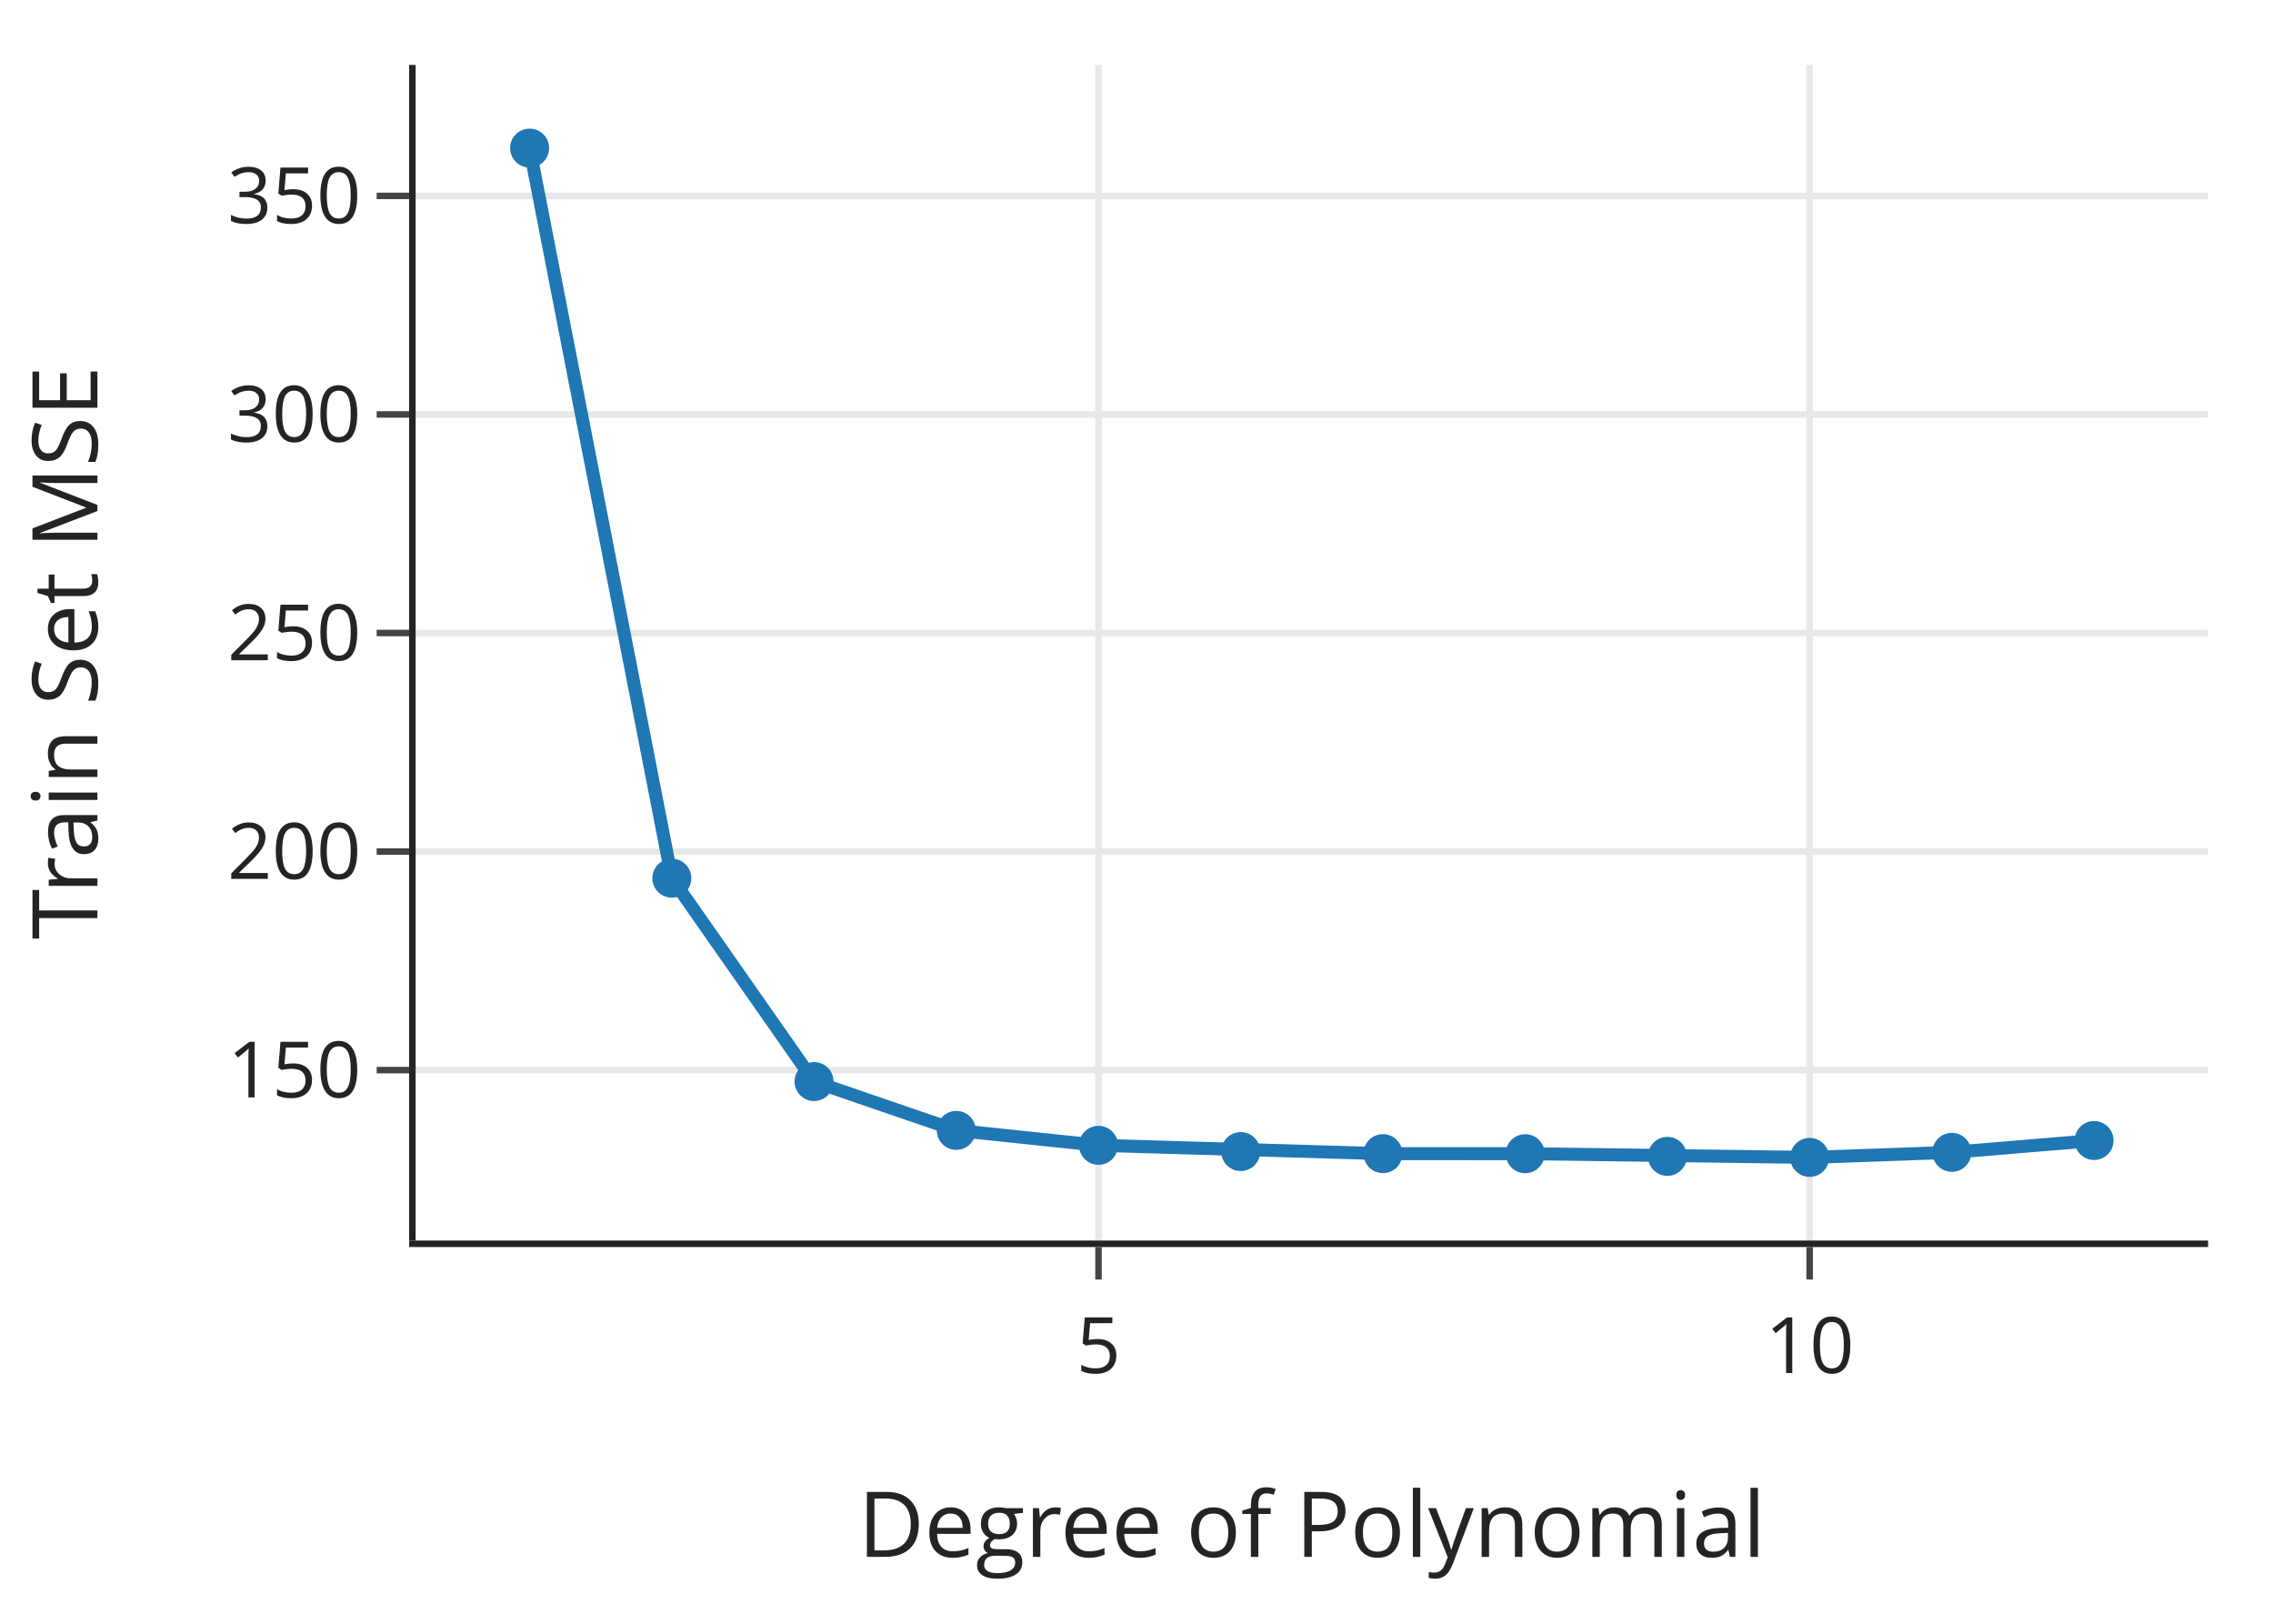
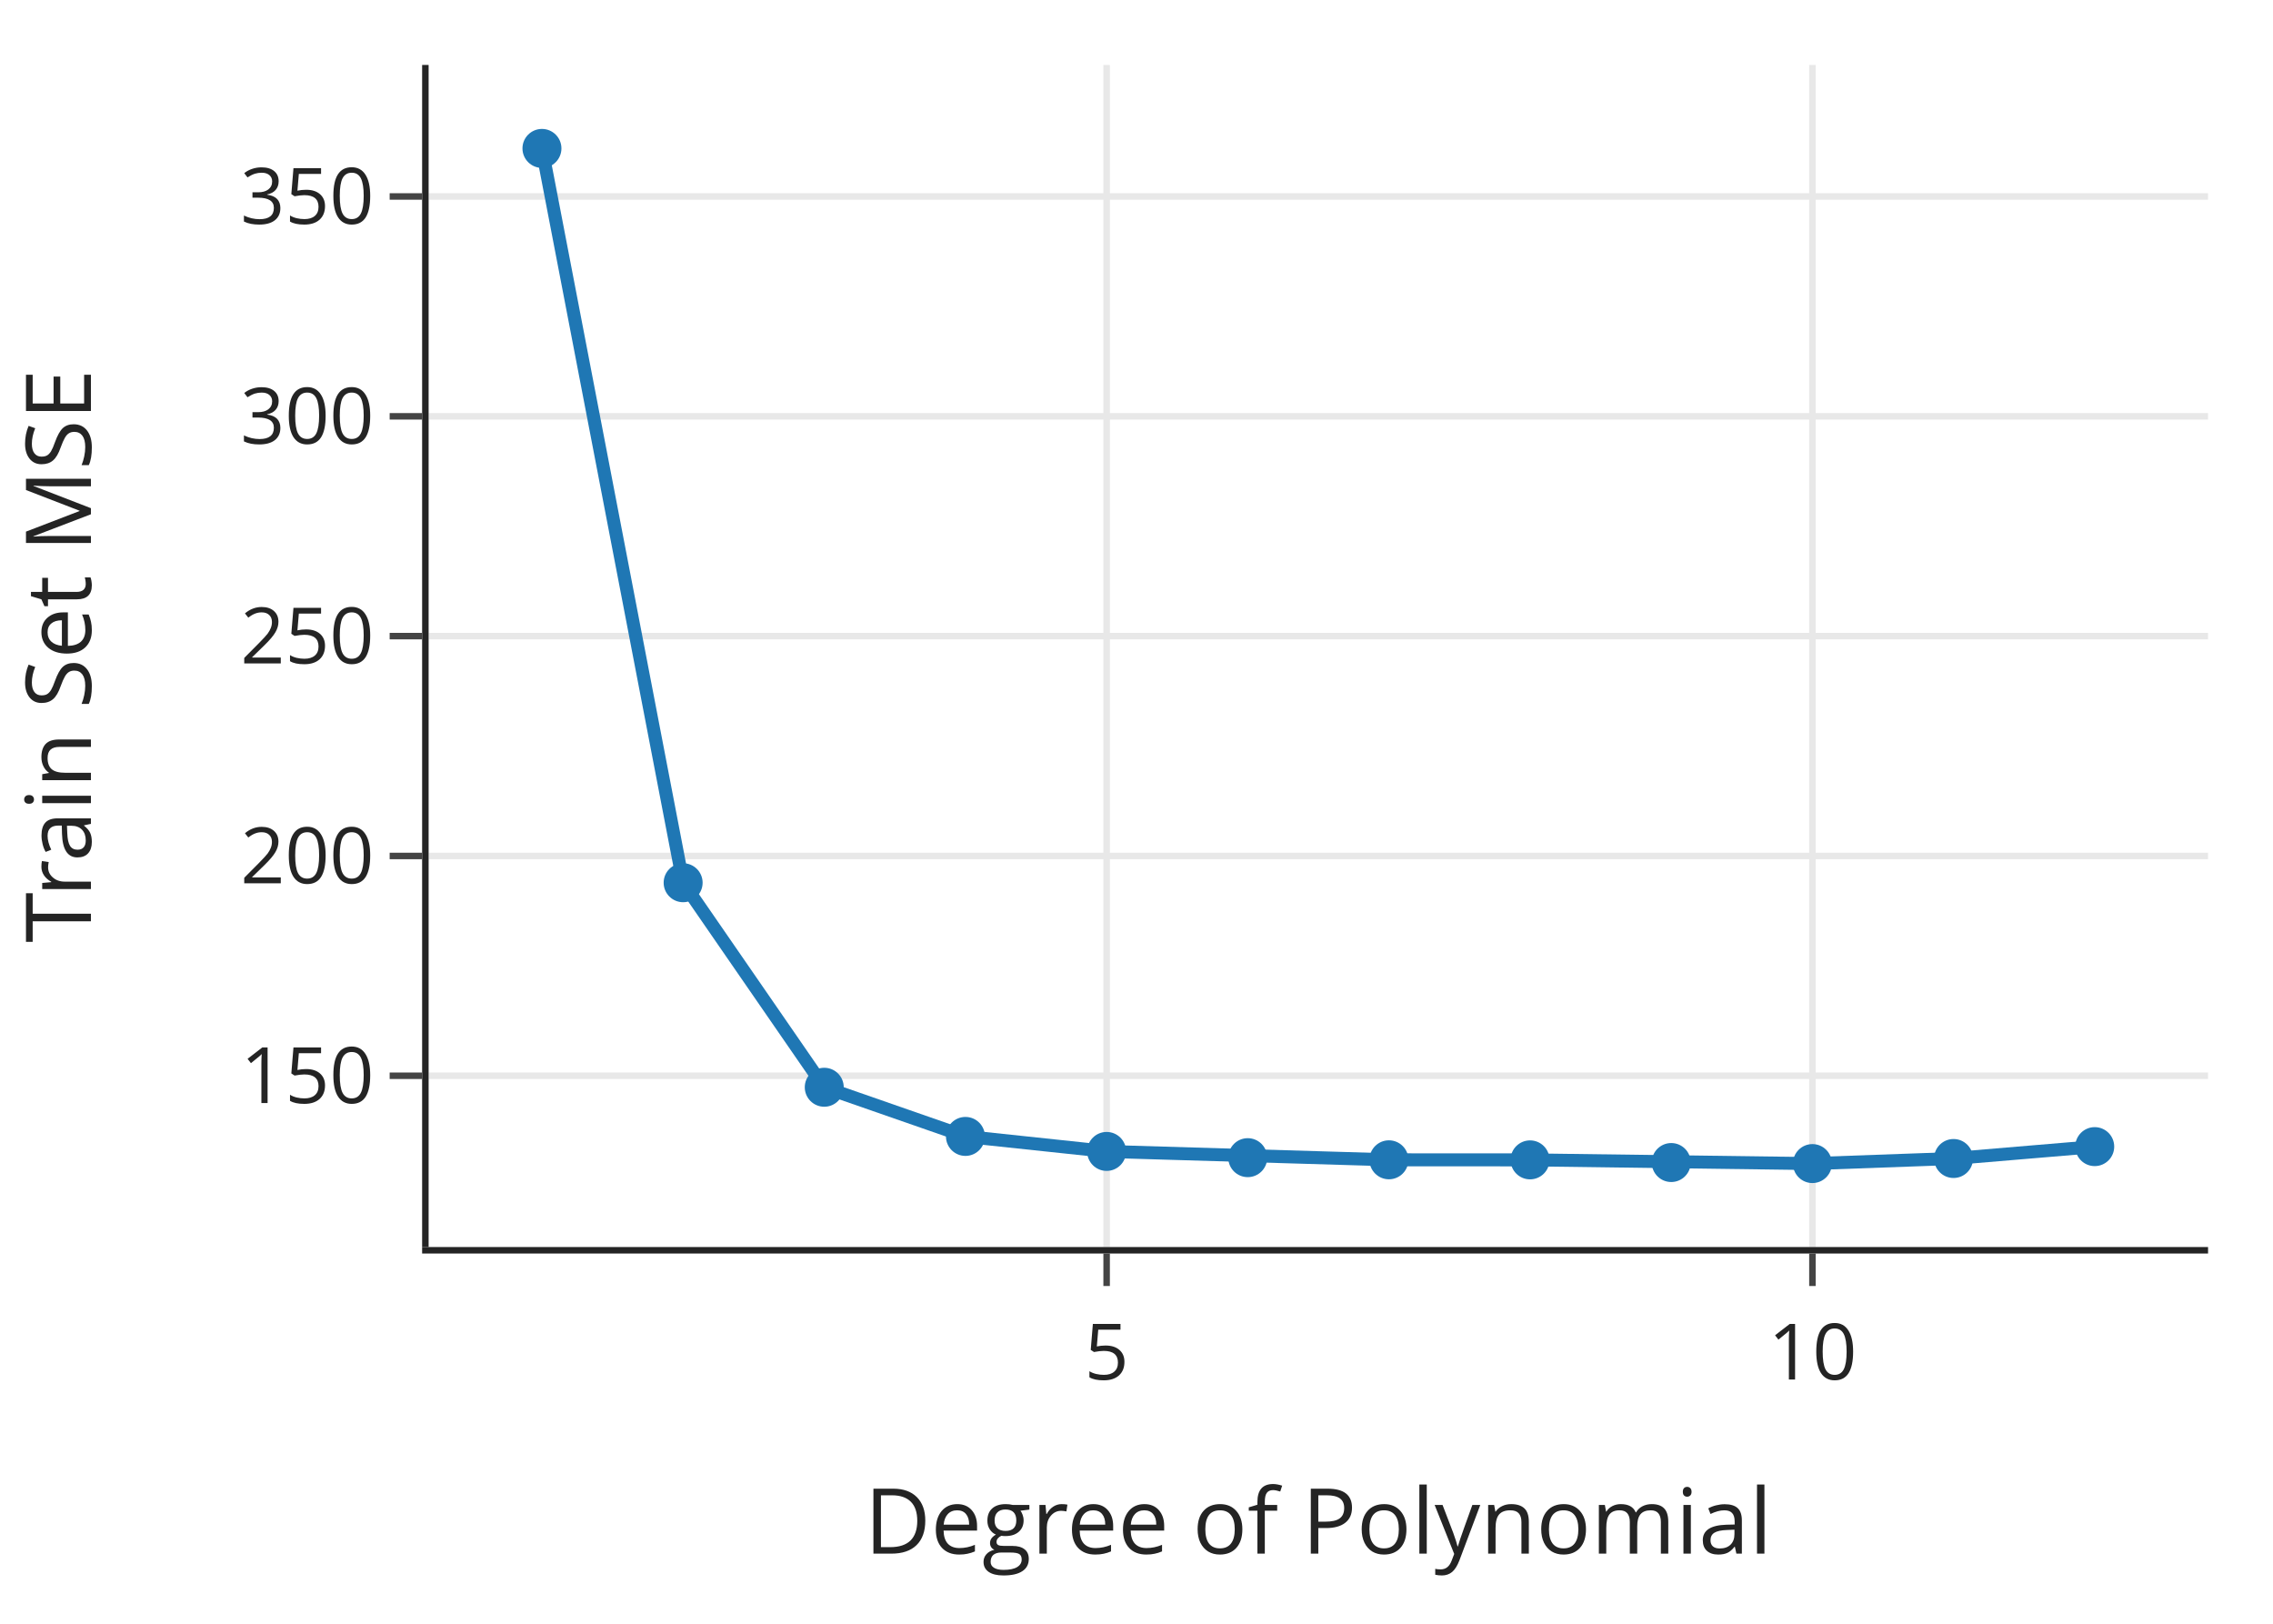
<svg xmlns="http://www.w3.org/2000/svg" class="main-svg" width="350" height="250" style="" viewBox="0 0 350 250">
  <rect x="0" y="0" width="350" height="250" style="fill: rgb(255, 255, 255); fill-opacity: 1;" />
-   <defs id="defs-f1c068">
+   <defs id="defs-51da89">
    <g class="clips">
-       <clipPath id="clipf1c068xyplot" class="plotclip">
-         <rect width="276" height="181" />
+       <clipPath id="clip51da89xyplot" class="plotclip">
+         <rect width="274" height="182" />
      </clipPath>
-       <clipPath class="axesclip" id="clipf1c068x">
-         <rect x="64" y="0" width="276" height="250" />
+       <clipPath class="axesclip" id="clip51da89x">
+         <rect x="66" y="0" width="274" height="250" />
      </clipPath>
-       <clipPath class="axesclip" id="clipf1c068y">
-         <rect x="0" y="10" width="350" height="181" />
+       <clipPath class="axesclip" id="clip51da89y">
+         <rect x="0" y="10" width="350" height="182" />
      </clipPath>
-       <clipPath class="axesclip" id="clipf1c068xy">
-         <rect x="64" y="10" width="276" height="181" />
+       <clipPath class="axesclip" id="clip51da89xy">
+         <rect x="66" y="10" width="274" height="182" />
      </clipPath>
    </g>
    <g class="gradients" />
    <g class="patterns" />
  </defs>
  <g class="bglayer" />
  <g class="layer-below">
    <g class="imagelayer" />
    <g class="shapelayer" />
  </g>
  <g class="cartesianlayer">
    <g class="subplot xy">
      <g class="layer-subplot">
        <g class="shapelayer" />
        <g class="imagelayer" />
      </g>
+       <g class="minor-gridlayer">
+         <g class="x" />
+         <g class="y" />
+       </g>
      <g class="gridlayer">
        <g class="x">
-           <path class="xgrid crisp" transform="translate(169.15,0)" d="M0,10v181" style="stroke: rgb(232, 232, 232); stroke-opacity: 1; stroke-width: 1px;" />
-           <path class="xgrid crisp" transform="translate(278.65,0)" d="M0,10v181" style="stroke: rgb(232, 232, 232); stroke-opacity: 1; stroke-width: 1px;" />
+           <path class="xgrid crisp" transform="translate(170.4,0)" d="M0,10v182" style="stroke: rgb(232, 232, 232); stroke-opacity: 1; stroke-width: 1px;" />
+           <path class="xgrid crisp" transform="translate(279.08,0)" d="M0,10v182" style="stroke: rgb(232, 232, 232); stroke-opacity: 1; stroke-width: 1px;" />
        </g>
        <g class="y">
-           <path class="ygrid crisp" transform="translate(0,164.76)" d="M64,0h276" style="stroke: rgb(232, 232, 232); stroke-opacity: 1; stroke-width: 1px;" />
-           <path class="ygrid crisp" transform="translate(0,131.11)" d="M64,0h276" style="stroke: rgb(232, 232, 232); stroke-opacity: 1; stroke-width: 1px;" />
-           <path class="ygrid crisp" transform="translate(0,97.46)" d="M64,0h276" style="stroke: rgb(232, 232, 232); stroke-opacity: 1; stroke-width: 1px;" />
-           <path class="ygrid crisp" transform="translate(0,63.81)" d="M64,0h276" style="stroke: rgb(232, 232, 232); stroke-opacity: 1; stroke-width: 1px;" />
-           <path class="ygrid crisp" transform="translate(0,30.16)" d="M64,0h276" style="stroke: rgb(232, 232, 232); stroke-opacity: 1; stroke-width: 1px;" />
+           <path class="ygrid crisp" transform="translate(0,165.63)" d="M66,0h274" style="stroke: rgb(232, 232, 232); stroke-opacity: 1; stroke-width: 1px;" />
+           <path class="ygrid crisp" transform="translate(0,131.79)" d="M66,0h274" style="stroke: rgb(232, 232, 232); stroke-opacity: 1; stroke-width: 1px;" />
+           <path class="ygrid crisp" transform="translate(0,97.94)" d="M66,0h274" style="stroke: rgb(232, 232, 232); stroke-opacity: 1; stroke-width: 1px;" />
+           <path class="ygrid crisp" transform="translate(0,64.1)" d="M66,0h274" style="stroke: rgb(232, 232, 232); stroke-opacity: 1; stroke-width: 1px;" />
+           <path class="ygrid crisp" transform="translate(0,30.25)" d="M66,0h274" style="stroke: rgb(232, 232, 232); stroke-opacity: 1; stroke-width: 1px;" />
        </g>
      </g>
      <g class="zerolinelayer" />
      <path class="xlines-below" />
      <path class="ylines-below" />
      <g class="overlines-below" />
      <g class="xaxislayer-below" />
      <g class="yaxislayer-below" />
      <g class="overaxes-below" />
-       <g class="plot" transform="translate(64,10)" clip-path="url(#clipf1c068xyplot)">
+       <g class="plot" transform="translate(66,10)" clip-path="url(#clip51da89xyplot)">
        <g class="scatterlayer mlayer">
-           <g class="trace scatter trace233530" style="stroke-miterlimit: 2; opacity: 1;">
+           <g class="trace scatter trace15375a" style="stroke-miterlimit: 2; opacity: 1;">
            <g class="fills" />
            <g class="errorbars" />
            <g class="lines">
-               <path class="js-line" d="M17.55,12.8L39.45,125.21L61.35,156.52L83.25,164.04L105.15,166.34L148.95,167.62L170.85,167.63L214.65,168.2L236.55,167.42L258.45,165.6" style="vector-effect: non-scaling-stroke; fill: none; stroke: rgb(31, 119, 180); stroke-opacity: 1; stroke-width: 2px; opacity: 1;" />
+               <path class="js-line" d="M17.45,12.85L39.19,125.91L60.92,157.4L82.66,164.97L104.4,167.28L147.87,168.57L169.6,168.58L213.08,169.15L234.81,168.37L256.55,166.54" style="vector-effect: none; fill: none; stroke: rgb(31, 119, 180); stroke-opacity: 1; stroke-width: 2px; opacity: 1;" />
            </g>
            <g class="points">
-               <path class="point" transform="translate(17.55,12.8)" d="M3,0A3,3 0 1,1 0,-3A3,3 0 0,1 3,0Z" style="opacity: 1; stroke-width: 0px; fill: rgb(31, 119, 180); fill-opacity: 1;" />
-               <path class="point" transform="translate(39.45,125.21)" d="M3,0A3,3 0 1,1 0,-3A3,3 0 0,1 3,0Z" style="opacity: 1; stroke-width: 0px; fill: rgb(31, 119, 180); fill-opacity: 1;" />
-               <path class="point" transform="translate(61.35,156.52)" d="M3,0A3,3 0 1,1 0,-3A3,3 0 0,1 3,0Z" style="opacity: 1; stroke-width: 0px; fill: rgb(31, 119, 180); fill-opacity: 1;" />
-               <path class="point" transform="translate(83.25,164.04)" d="M3,0A3,3 0 1,1 0,-3A3,3 0 0,1 3,0Z" style="opacity: 1; stroke-width: 0px; fill: rgb(31, 119, 180); fill-opacity: 1;" />
-               <path class="point" transform="translate(105.15,166.34)" d="M3,0A3,3 0 1,1 0,-3A3,3 0 0,1 3,0Z" style="opacity: 1; stroke-width: 0px; fill: rgb(31, 119, 180); fill-opacity: 1;" />
-               <path class="point" transform="translate(127.05,167.3)" d="M3,0A3,3 0 1,1 0,-3A3,3 0 0,1 3,0Z" style="opacity: 1; stroke-width: 0px; fill: rgb(31, 119, 180); fill-opacity: 1;" />
-               <path class="point" transform="translate(148.95,167.62)" d="M3,0A3,3 0 1,1 0,-3A3,3 0 0,1 3,0Z" style="opacity: 1; stroke-width: 0px; fill: rgb(31, 119, 180); fill-opacity: 1;" />
-               <path class="point" transform="translate(170.85,167.63)" d="M3,0A3,3 0 1,1 0,-3A3,3 0 0,1 3,0Z" style="opacity: 1; stroke-width: 0px; fill: rgb(31, 119, 180); fill-opacity: 1;" />
-               <path class="point" transform="translate(192.75,168.04)" d="M3,0A3,3 0 1,1 0,-3A3,3 0 0,1 3,0Z" style="opacity: 1; stroke-width: 0px; fill: rgb(31, 119, 180); fill-opacity: 1;" />
-               <path class="point" transform="translate(214.65,168.2)" d="M3,0A3,3 0 1,1 0,-3A3,3 0 0,1 3,0Z" style="opacity: 1; stroke-width: 0px; fill: rgb(31, 119, 180); fill-opacity: 1;" />
-               <path class="point" transform="translate(236.55,167.42)" d="M3,0A3,3 0 1,1 0,-3A3,3 0 0,1 3,0Z" style="opacity: 1; stroke-width: 0px; fill: rgb(31, 119, 180); fill-opacity: 1;" />
-               <path class="point" transform="translate(258.45,165.6)" d="M3,0A3,3 0 1,1 0,-3A3,3 0 0,1 3,0Z" style="opacity: 1; stroke-width: 0px; fill: rgb(31, 119, 180); fill-opacity: 1;" />
+               <path class="point" transform="translate(17.45,12.85)" d="M3,0A3,3 0 1,1 0,-3A3,3 0 0,1 3,0Z" style="opacity: 1; stroke-width: 0px; fill: rgb(31, 119, 180); fill-opacity: 1;" />
+               <path class="point" transform="translate(39.19,125.91)" d="M3,0A3,3 0 1,1 0,-3A3,3 0 0,1 3,0Z" style="opacity: 1; stroke-width: 0px; fill: rgb(31, 119, 180); fill-opacity: 1;" />
+               <path class="point" transform="translate(60.92,157.4)" d="M3,0A3,3 0 1,1 0,-3A3,3 0 0,1 3,0Z" style="opacity: 1; stroke-width: 0px; fill: rgb(31, 119, 180); fill-opacity: 1;" />
+               <path class="point" transform="translate(82.66,164.97)" d="M3,0A3,3 0 1,1 0,-3A3,3 0 0,1 3,0Z" style="opacity: 1; stroke-width: 0px; fill: rgb(31, 119, 180); fill-opacity: 1;" />
+               <path class="point" transform="translate(104.4,167.28)" d="M3,0A3,3 0 1,1 0,-3A3,3 0 0,1 3,0Z" style="opacity: 1; stroke-width: 0px; fill: rgb(31, 119, 180); fill-opacity: 1;" />
+               <path class="point" transform="translate(126.13,168.24)" d="M3,0A3,3 0 1,1 0,-3A3,3 0 0,1 3,0Z" style="opacity: 1; stroke-width: 0px; fill: rgb(31, 119, 180); fill-opacity: 1;" />
+               <path class="point" transform="translate(147.87,168.57)" d="M3,0A3,3 0 1,1 0,-3A3,3 0 0,1 3,0Z" style="opacity: 1; stroke-width: 0px; fill: rgb(31, 119, 180); fill-opacity: 1;" />
+               <path class="point" transform="translate(169.6,168.58)" d="M3,0A3,3 0 1,1 0,-3A3,3 0 0,1 3,0Z" style="opacity: 1; stroke-width: 0px; fill: rgb(31, 119, 180); fill-opacity: 1;" />
+               <path class="point" transform="translate(191.34,168.99)" d="M3,0A3,3 0 1,1 0,-3A3,3 0 0,1 3,0Z" style="opacity: 1; stroke-width: 0px; fill: rgb(31, 119, 180); fill-opacity: 1;" />
+               <path class="point" transform="translate(213.08,169.15)" d="M3,0A3,3 0 1,1 0,-3A3,3 0 0,1 3,0Z" style="opacity: 1; stroke-width: 0px; fill: rgb(31, 119, 180); fill-opacity: 1;" />
+               <path class="point" transform="translate(234.81,168.37)" d="M3,0A3,3 0 1,1 0,-3A3,3 0 0,1 3,0Z" style="opacity: 1; stroke-width: 0px; fill: rgb(31, 119, 180); fill-opacity: 1;" />
+               <path class="point" transform="translate(256.55,166.54)" d="M3,0A3,3 0 1,1 0,-3A3,3 0 0,1 3,0Z" style="opacity: 1; stroke-width: 0px; fill: rgb(31, 119, 180); fill-opacity: 1;" />
            </g>
            <g class="text" />
          </g>
        </g>
      </g>
      <g class="overplot" />
-       <path class="xlines-above crisp" d="M63,191.5H340" style="fill: none; stroke-width: 1px; stroke: rgb(36, 36, 36); stroke-opacity: 1;" />
-       <path class="ylines-above crisp" d="M63.5,10V191" style="fill: none; stroke-width: 1px; stroke: rgb(36, 36, 36); stroke-opacity: 1;" />
+       <path class="xlines-above crisp" d="M65,192.5H340" style="fill: none; stroke-width: 1px; stroke: rgb(36, 36, 36); stroke-opacity: 1;" />
+       <path class="ylines-above crisp" d="M65.5,10V192" style="fill: none; stroke-width: 1px; stroke: rgb(36, 36, 36); stroke-opacity: 1;" />
      <g class="overlines-above" />
      <g class="xaxislayer-above">
-         <path class="xtick ticks crisp" d="M0,192v5" transform="translate(169.15,0)" style="stroke: rgb(68, 68, 68); stroke-opacity: 1; stroke-width: 1px;" />
-         <path class="xtick ticks crisp" d="M0,192v5" transform="translate(278.65,0)" style="stroke: rgb(68, 68, 68); stroke-opacity: 1; stroke-width: 1px;" />
+         <path class="xtick ticks crisp" d="M0,193v5" transform="translate(170.4,0)" style="stroke: rgb(68, 68, 68); stroke-opacity: 1; stroke-width: 1px;" />
+         <path class="xtick ticks crisp" d="M0,193v5" transform="translate(279.08,0)" style="stroke: rgb(68, 68, 68); stroke-opacity: 1; stroke-width: 1px;" />
        <g class="xtick">
-           <text text-anchor="middle" x="0" y="211.4" transform="translate(169.15,0)" style="font-family: 'Open Sans', verdana, arial, sans-serif; font-size: 12px; fill: rgb(36, 36, 36); fill-opacity: 1; white-space: pre; opacity: 1;">5</text>
+           <text text-anchor="middle" x="0" y="212.4" transform="translate(170.4,0)" style="font-family: 'Open Sans', verdana, arial, sans-serif; font-size: 12px; fill: rgb(36, 36, 36); fill-opacity: 1; white-space: pre; opacity: 1;">5</text>
        </g>
        <g class="xtick">
-           <text text-anchor="middle" x="0" y="211.4" style="font-family: 'Open Sans', verdana, arial, sans-serif; font-size: 12px; fill: rgb(36, 36, 36); fill-opacity: 1; white-space: pre; opacity: 1;" transform="translate(278.65,0)">10</text>
+           <text text-anchor="middle" x="0" y="212.4" style="font-family: 'Open Sans', verdana, arial, sans-serif; font-size: 12px; fill: rgb(36, 36, 36); fill-opacity: 1; white-space: pre; opacity: 1;" transform="translate(279.08,0)">10</text>
        </g>
      </g>
      <g class="yaxislayer-above">
-         <path class="ytick ticks crisp" d="M63,0h-5" transform="translate(0,164.76)" style="stroke: rgb(68, 68, 68); stroke-opacity: 1; stroke-width: 1px;" />
-         <path class="ytick ticks crisp" d="M63,0h-5" transform="translate(0,131.11)" style="stroke: rgb(68, 68, 68); stroke-opacity: 1; stroke-width: 1px;" />
-         <path class="ytick ticks crisp" d="M63,0h-5" transform="translate(0,97.46)" style="stroke: rgb(68, 68, 68); stroke-opacity: 1; stroke-width: 1px;" />
-         <path class="ytick ticks crisp" d="M63,0h-5" transform="translate(0,63.81)" style="stroke: rgb(68, 68, 68); stroke-opacity: 1; stroke-width: 1px;" />
-         <path class="ytick ticks crisp" d="M63,0h-5" transform="translate(0,30.16)" style="stroke: rgb(68, 68, 68); stroke-opacity: 1; stroke-width: 1px;" />
+         <path class="ytick ticks crisp" d="M65,0h-5" transform="translate(0,165.63)" style="stroke: rgb(68, 68, 68); stroke-opacity: 1; stroke-width: 1px;" />
+         <path class="ytick ticks crisp" d="M65,0h-5" transform="translate(0,131.79)" style="stroke: rgb(68, 68, 68); stroke-opacity: 1; stroke-width: 1px;" />
+         <path class="ytick ticks crisp" d="M65,0h-5" transform="translate(0,97.94)" style="stroke: rgb(68, 68, 68); stroke-opacity: 1; stroke-width: 1px;" />
+         <path class="ytick ticks crisp" d="M65,0h-5" transform="translate(0,64.1)" style="stroke: rgb(68, 68, 68); stroke-opacity: 1; stroke-width: 1px;" />
+         <path class="ytick ticks crisp" d="M65,0h-5" transform="translate(0,30.25)" style="stroke: rgb(68, 68, 68); stroke-opacity: 1; stroke-width: 1px;" />
        <g class="ytick">
-           <text text-anchor="end" x="55.6" y="4.2" transform="translate(0,164.76)" style="font-family: 'Open Sans', verdana, arial, sans-serif; font-size: 12px; fill: rgb(36, 36, 36); fill-opacity: 1; white-space: pre; opacity: 1;">150</text>
+           <text text-anchor="end" x="57.6" y="4.2" transform="translate(0,165.63)" style="font-family: 'Open Sans', verdana, arial, sans-serif; font-size: 12px; fill: rgb(36, 36, 36); fill-opacity: 1; white-space: pre; opacity: 1;">150</text>
        </g>
        <g class="ytick">
-           <text text-anchor="end" x="55.6" y="4.2" style="font-family: 'Open Sans', verdana, arial, sans-serif; font-size: 12px; fill: rgb(36, 36, 36); fill-opacity: 1; white-space: pre; opacity: 1;" transform="translate(0,131.11)">200</text>
+           <text text-anchor="end" x="57.6" y="4.2" style="font-family: 'Open Sans', verdana, arial, sans-serif; font-size: 12px; fill: rgb(36, 36, 36); fill-opacity: 1; white-space: pre; opacity: 1;" transform="translate(0,131.79)">200</text>
        </g>
        <g class="ytick">
-           <text text-anchor="end" x="55.6" y="4.2" style="font-family: 'Open Sans', verdana, arial, sans-serif; font-size: 12px; fill: rgb(36, 36, 36); fill-opacity: 1; white-space: pre; opacity: 1;" transform="translate(0,97.46)">250</text>
+           <text text-anchor="end" x="57.6" y="4.2" style="font-family: 'Open Sans', verdana, arial, sans-serif; font-size: 12px; fill: rgb(36, 36, 36); fill-opacity: 1; white-space: pre; opacity: 1;" transform="translate(0,97.94)">250</text>
        </g>
        <g class="ytick">
-           <text text-anchor="end" x="55.6" y="4.2" style="font-family: 'Open Sans', verdana, arial, sans-serif; font-size: 12px; fill: rgb(36, 36, 36); fill-opacity: 1; white-space: pre; opacity: 1;" transform="translate(0,63.81)">300</text>
+           <text text-anchor="end" x="57.6" y="4.2" style="font-family: 'Open Sans', verdana, arial, sans-serif; font-size: 12px; fill: rgb(36, 36, 36); fill-opacity: 1; white-space: pre; opacity: 1;" transform="translate(0,64.1)">300</text>
        </g>
        <g class="ytick">
-           <text text-anchor="end" x="55.6" y="4.2" style="font-family: 'Open Sans', verdana, arial, sans-serif; font-size: 12px; fill: rgb(36, 36, 36); fill-opacity: 1; white-space: pre; opacity: 1;" transform="translate(0,30.16)">350</text>
+           <text text-anchor="end" x="57.6" y="4.2" style="font-family: 'Open Sans', verdana, arial, sans-serif; font-size: 12px; fill: rgb(36, 36, 36); fill-opacity: 1; white-space: pre; opacity: 1;" transform="translate(0,30.25)">350</text>
        </g>
      </g>
      <g class="overaxes-above" />
    </g>
  </g>
  <g class="polarlayer" />
  <g class="smithlayer" />
  <g class="ternarylayer" />
  <g class="geolayer" />
  <g class="funnelarealayer" />
  <g class="pielayer" />
  <g class="iciclelayer" />
  <g class="treemaplayer" />
  <g class="sunburstlayer" />
  <g class="glimages" />
-   <defs id="topdefs-f1c068">
+   <defs id="topdefs-51da89">
    <g class="clips" />
  </defs>
  <g class="layer-above">
    <g class="imagelayer" />
    <g class="shapelayer" />
  </g>
  <g class="infolayer">
    <g class="g-gtitle" />
    <g class="g-xtitle">
-       <text class="xtitle" x="202" y="239.706" text-anchor="middle" style="font-family: 'Open Sans', verdana, arial, sans-serif; font-size: 14px; fill: rgb(36, 36, 36); opacity: 1; font-weight: normal; white-space: pre;">Degree of Polynomial</text>
+       <text class="xtitle" x="203" y="239.206" text-anchor="middle" style="font-family: 'Open Sans', verdana, arial, sans-serif; font-size: 14px; fill: rgb(36, 36, 36); opacity: 1; font-weight: normal; white-space: pre;">Degree of Polynomial</text>
    </g>
-     <g class="g-ytitle" transform="translate(4.78418,0)">
-       <text class="ytitle" transform="rotate(-90,10.21563,100.5)" x="10.216" y="100.5" text-anchor="middle" style="font-family: 'Open Sans', verdana, arial, sans-serif; font-size: 14px; fill: rgb(36, 36, 36); opacity: 1; font-weight: normal; white-space: pre;">Train Set MSE</text>
+     <g class="g-ytitle" transform="translate(3.59668,0)">
+       <text class="ytitle" transform="rotate(-90,10.40313,101)" x="10.403" y="101" text-anchor="middle" style="font-family: 'Open Sans', verdana, arial, sans-serif; font-size: 14px; fill: rgb(36, 36, 36); opacity: 1; font-weight: normal; white-space: pre;">Train Set MSE</text>
    </g>
  </g>
</svg>
